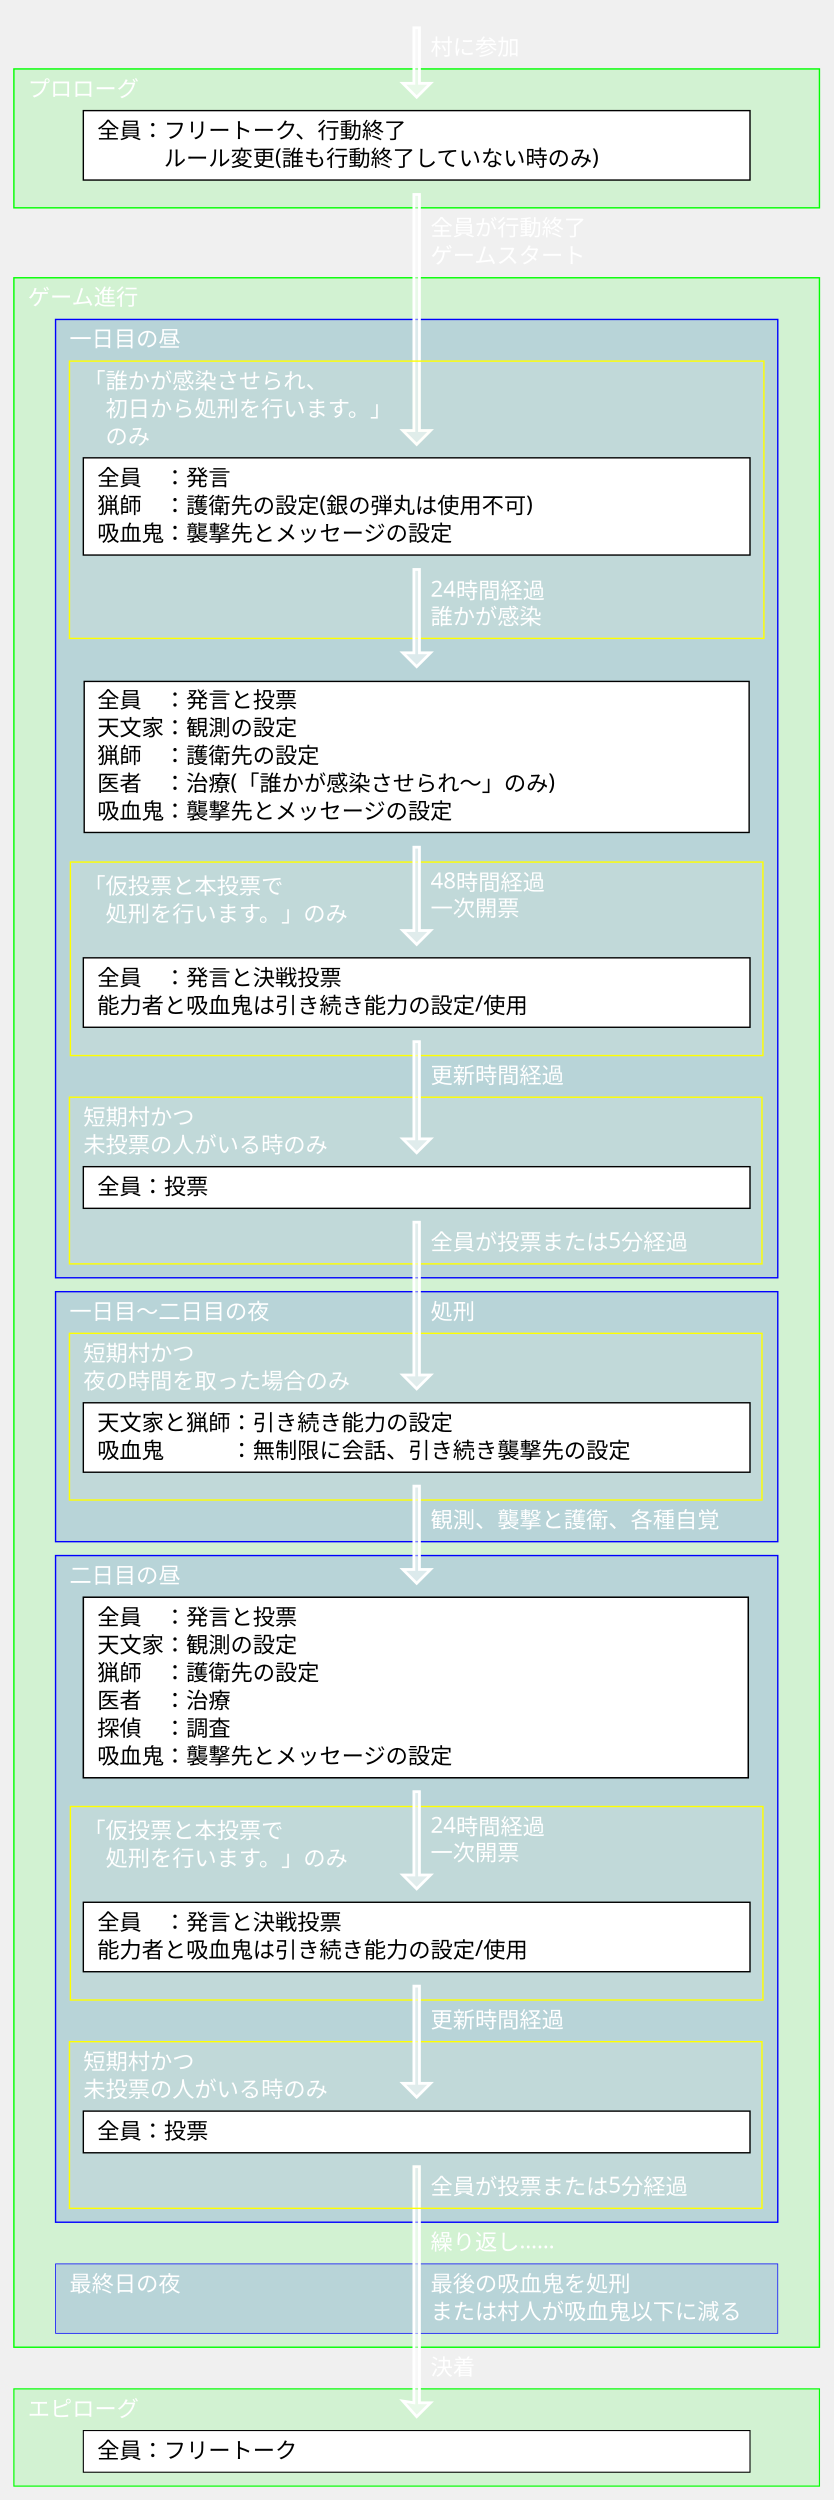
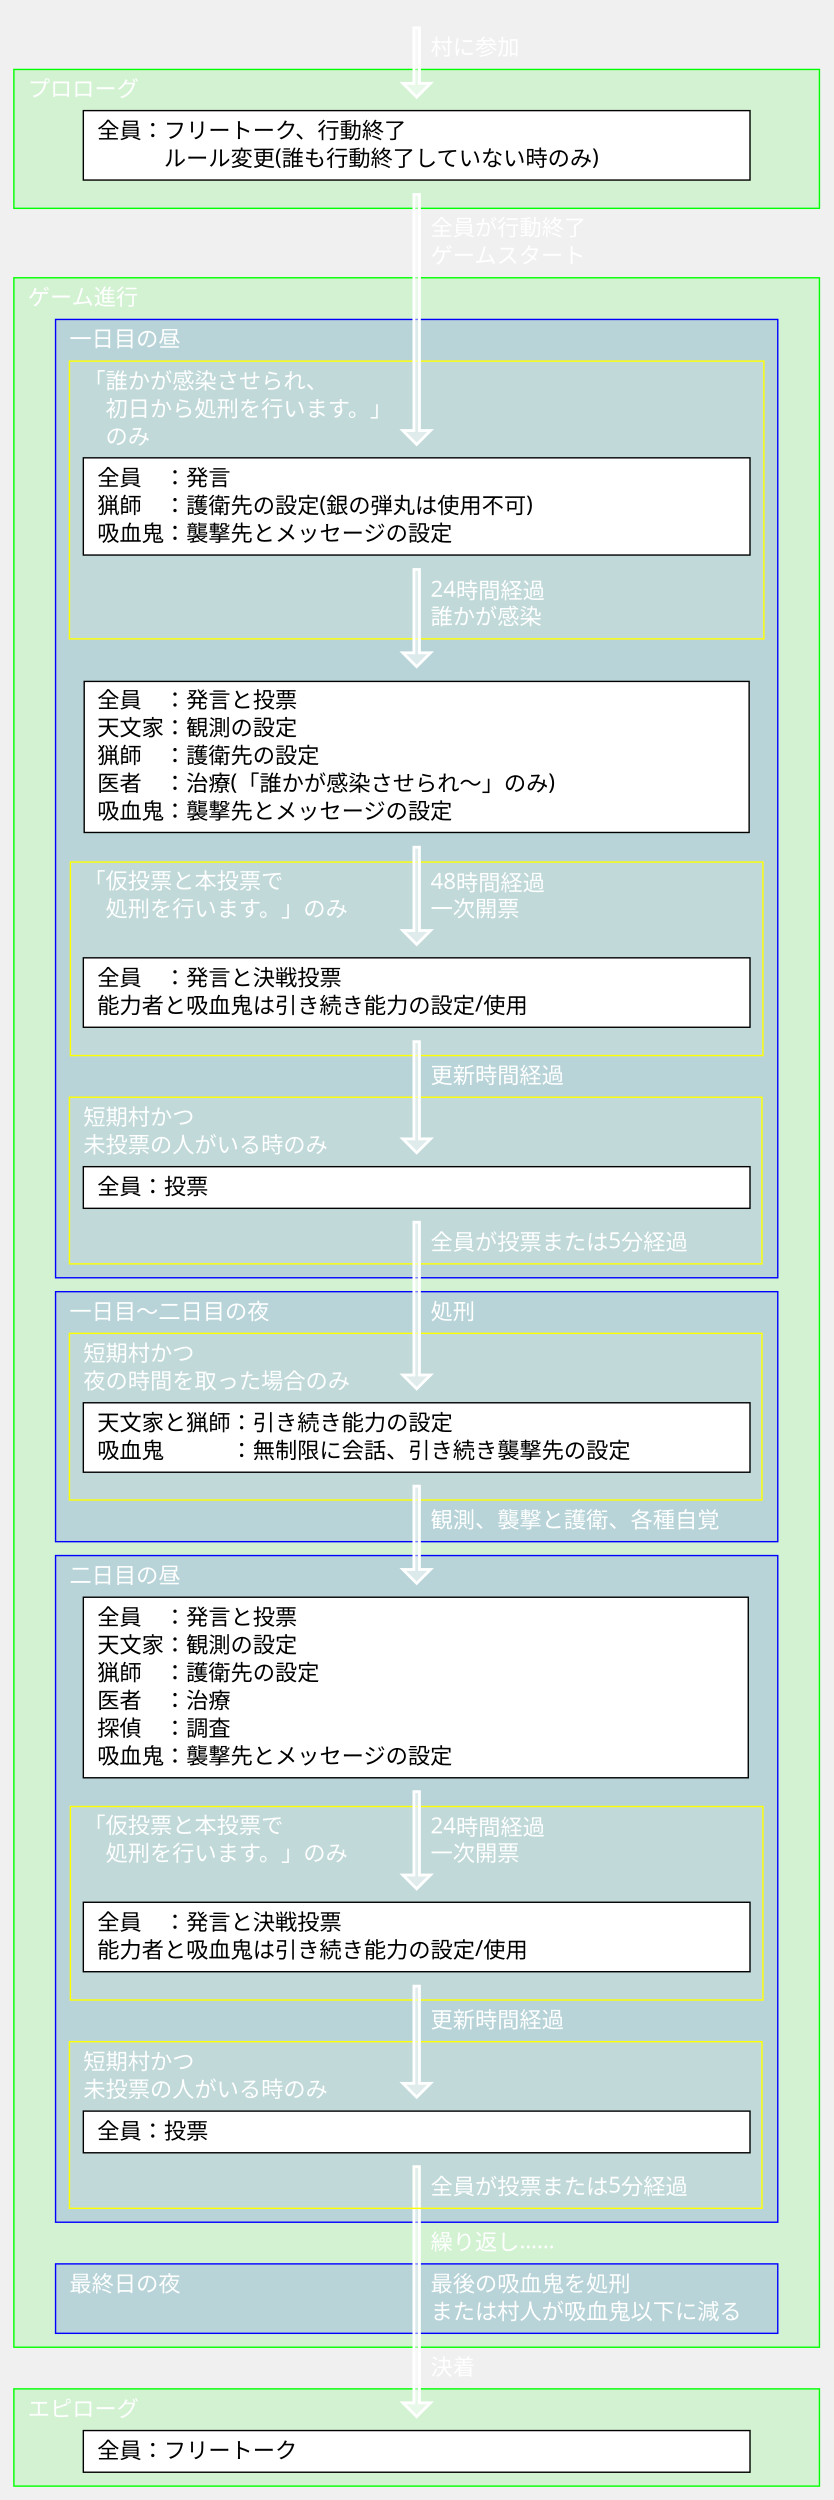
- <svg xmlns="http://www.w3.org/2000/svg" version="1.2" width="600" height="1800" id="svg4309">
+ <svg xmlns="http://www.w3.org/2000/svg" version="1.1" width="600" height="1800" id="svg4309">
  <defs id="defs166" />
  <g transform="translate(0,747.6378)" id="layer1">
    <rect width="580" height="1490" x="10" y="-547.638" id="rect7648" style="fill:#01ff01;fill-opacity:0.125;fill-rule:evenodd;stroke:#00ff00;stroke-width:1;stroke-linecap:butt;stroke-linejoin:miter;stroke-miterlimit:4;stroke-opacity:1;stroke-dasharray:none" />
-     <rect width="580" height="100" x="10" y="-698" id="rect2985" style="fill:#01ff01;fill-opacity:0.125;fill-rule:evenodd;stroke:#00ff00;stroke-width:1;stroke-linecap:butt;stroke-linejoin:miter;stroke-miterlimit:4;stroke-opacity:1;stroke-dasharray:none" />
-     <flowRoot transform="translate(0,-2)" id="flowRoot5565" xml:space="preserve" style="font-size:16px;font-style:normal;font-weight:normal;line-height:125%;letter-spacing:0px;word-spacing:0px;fill:#000000;fill-opacity:1;stroke:none;font-family:IPAGothic">
-       <flowRegion id="flowRegion5567">
-         <rect width="3" height="51" x="122" y="143" id="rect5569" />
-       </flowRegion>
-       <flowPara id="flowPara5571" />
-     </flowRoot>
+     <rect width="580" height="100" x="10" y="-697.638" id="rect2985" style="fill:#01ff01;fill-opacity:0.125;fill-rule:evenodd;stroke:#00ff00;stroke-width:1;stroke-linecap:butt;stroke-linejoin:miter;stroke-miterlimit:4;stroke-opacity:1;stroke-dasharray:none" />
    <text x="20" y="-678" id="text5573" xml:space="preserve" style="font-size:16px;font-style:normal;font-weight:normal;line-height:125%;letter-spacing:0px;word-spacing:0px;fill:#ffffff;fill-opacity:1;stroke:none;font-family:IPAGothic">
      <tspan x="20" y="-678" id="tspan5575">プロローグ</tspan>
    </text>
-     <flowRoot transform="translate(0,-2)" id="flowRoot5577" xml:space="preserve" style="font-size:16px;font-style:normal;font-weight:normal;line-height:125%;letter-spacing:0px;word-spacing:0px;fill:#000000;fill-opacity:1;stroke:none;font-family:IPAGothic">
-       <flowRegion id="flowRegion5579">
-         <rect width="15" height="32" x="1" y="33" id="rect5581" />
-       </flowRegion>
-       <flowPara id="flowPara5583" />
-     </flowRoot>
    <text x="310" y="-708" id="text5573-4" xml:space="preserve" style="font-size:16px;font-style:normal;font-weight:normal;line-height:125%;letter-spacing:0px;word-spacing:0px;fill:#ffffff;fill-opacity:1;stroke:none;font-family:IPAGothic">
      <tspan x="310" y="-708" id="tspan5575-7">村に参加</tspan>
    </text>
    <rect width="480" height="50" x="60" y="-668" id="rect7020" style="fill:#ffffff;fill-opacity:1;stroke:#000000;stroke-width:1;stroke-miterlimit:4;stroke-opacity:1;stroke-dasharray:none" />
    <text x="70" y="-648" id="text7402" xml:space="preserve" style="font-size:16px;font-style:normal;font-weight:normal;line-height:125%;letter-spacing:0px;word-spacing:0px;fill:#000000;fill-opacity:1;stroke:none;font-family:IPAGothic">
      <tspan x="70" y="-648" id="tspan7404">全員：フリートーク、行動終了</tspan>
      <tspan x="70" y="-628" id="tspan7406">　　　ルール変更(誰も行動終了していない時のみ)</tspan>
    </text>
    <text x="310" y="-578" id="text7650" xml:space="preserve" style="font-size:16px;font-style:normal;font-weight:normal;line-height:125%;letter-spacing:0px;word-spacing:0px;fill:#ffffff;fill-opacity:1;stroke:none;font-family:IPAGothic">
      <tspan x="310" y="-578" id="tspan7652">全員が行動終了</tspan>
      <tspan x="310" y="-558" id="tspan7658">ゲームスタート</tspan>
    </text>
    <text x="650" y="222.362" id="text7654" xml:space="preserve" style="font-size:16px;font-style:normal;font-weight:normal;line-height:125%;letter-spacing:0px;word-spacing:0px;fill:#000000;fill-opacity:1;stroke:none;font-family:IPAGothic">
      <tspan x="650" y="222.362" id="tspan7656" />
    </text>
    <text x="20" y="-528" id="text7660" xml:space="preserve" style="font-size:16px;font-style:normal;font-weight:normal;line-height:125%;letter-spacing:0px;word-spacing:0px;fill:#ffffff;fill-opacity:1;stroke:none;font-family:IPAGothic">
      <tspan x="20" y="-528" id="tspan7662">ゲーム進行</tspan>
    </text>
    <rect width="520" height="690" x="40" y="-517.638" id="rect7664" style="fill:#0101ff;fill-opacity:0.125;stroke:#0000ff;stroke-width:1;stroke-miterlimit:4;stroke-opacity:1;stroke-dasharray:none" />
    <text x="50" y="-498" id="text7666" xml:space="preserve" style="font-size:16px;font-style:normal;font-weight:normal;line-height:125%;letter-spacing:0px;word-spacing:0px;fill:#ffffff;fill-opacity:1;stroke:none;font-family:IPAGothic">
      <tspan x="50" y="-498" id="tspan7668">一日目の昼</tspan>
    </text>
    <path d="m 302,-727.638 0,40 8,0 -10,10 -10,-10 8,0 0,-40 z" id="rect7676" style="fill:#ffffff;fill-opacity:0.502;stroke:#ffffff;stroke-width:2;stroke-miterlimit:4;stroke-opacity:1" />
-     <path d="m 302,-607.638 0,170 8,0 -10,10 -10,-10 8,0 0,-170 z" id="path7679" style="fill:#ffffff;fill-opacity:0.502;stroke:#ffffff;stroke-width:2;stroke-miterlimit:4;stroke-opacity:1;stroke-dasharray:none" />
-     <rect width="500" height="199.638" x="50" y="-487.638" id="rect7681" style="fill:#ffffe0;fill-opacity:0.125;stroke:#ffff00;stroke-width:1;stroke-miterlimit:4;stroke-opacity:1;stroke-dasharray:none" />
-     <text x="60" y="-467.638" id="text7683" xml:space="preserve" style="font-size:16px;font-style:normal;font-weight:normal;line-height:125%;letter-spacing:0px;word-spacing:0px;fill:#ffffff;fill-opacity:1;stroke:none;font-family:IPAGothic">
-       <tspan x="60" y="-467.638" id="tspan7687">「誰かが感染させられ、</tspan>
-       <tspan x="60" y="-447.638" id="tspan4183">　初日から処刑を行います。」</tspan>
-       <tspan x="60" y="-427.638" id="tspan4193">　のみ</tspan>
-       <tspan x="60" y="-407.638" id="tspan7699" />
-     </text>
+     <rect width="500" height="200" x="50" y="-487.638" id="rect7681" style="fill:#ffffe0;fill-opacity:0.125;stroke:#ffff00;stroke-width:1;stroke-miterlimit:4;stroke-opacity:1;stroke-dasharray:none" />
    <rect width="480" height="70" x="60" y="-418" id="rect7715" style="fill:#ffffff;fill-opacity:1;stroke:#000000;stroke-width:1;stroke-miterlimit:4;stroke-opacity:1;stroke-dasharray:none" />
    <text x="70" y="-398" id="text7717" xml:space="preserve" style="font-size:16px;font-style:normal;font-weight:normal;line-height:125%;letter-spacing:0px;word-spacing:0px;fill:#000000;fill-opacity:1;stroke:none;font-family:IPAGothic">
      <tspan x="70" y="-398" id="tspan7721">全員　：発言</tspan>
      <tspan x="70" y="-378" id="tspan7725">猟師　：護衛先の設定(銀の弾丸は使用不可)</tspan>
      <tspan x="70" y="-358" id="tspan7727">吸血鬼：襲撃先とメッセージの設定</tspan>
    </text>
    <text x="310" y="-318" id="text7744" xml:space="preserve" style="font-size:16px;font-style:normal;font-weight:normal;line-height:125%;letter-spacing:0px;word-spacing:0px;fill:#ffffff;fill-opacity:1;stroke:none;font-family:IPAGothic">
      <tspan x="310" y="-318" id="tspan7748">24時間経過</tspan>
      <tspan x="310" y="-298" id="tspan7752">誰かが感染</tspan>
    </text>
    <rect width="478.754" height="108.754" x="60.623" y="-257.015" id="rect7754" style="fill:#ffffff;fill-opacity:1;stroke:#000000;stroke-width:1;stroke-miterlimit:4;stroke-opacity:1;stroke-dasharray:none" />
    <text x="70" y="-238" id="text7756" xml:space="preserve" style="font-size:16px;font-style:normal;font-weight:normal;line-height:125%;letter-spacing:0px;word-spacing:0px;fill:#000000;fill-opacity:1;stroke:none;font-family:IPAGothic">
      <tspan x="70" y="-238" id="tspan7780">全員　：発言と投票</tspan>
      <tspan x="70" y="-218" id="tspan7784">天文家：観測の設定</tspan>
      <tspan x="70" y="-198" id="tspan7786">猟師　：護衛先の設定</tspan>
      <tspan x="70" y="-178" id="tspan7788">医者　：治療(「誰かが感染させられ〜」のみ)</tspan>
      <tspan x="70" y="-158" id="tspan7790">吸血鬼：襲撃先とメッセージの設定</tspan>
    </text>
-     <path d="m 302,-337.638 0,60 8,0 -10,10 -10,-10 8,0 0,-60 z" id="path7729" style="fill:#ffffff;fill-opacity:0.502;stroke:#ffffff;stroke-width:2;stroke-miterlimit:4;stroke-opacity:1;stroke-dasharray:none" />
    <rect width="498.617" height="139.309" x="50.691" y="-126.946" id="rect7792" style="fill:#ffffe0;fill-opacity:0.125;stroke:#ffff00;stroke-width:1;stroke-miterlimit:4;stroke-opacity:1;stroke-dasharray:none" />
    <path d="m 302,-137.638 0,60 8,0 -10,10 -10,-10 8,0 0,-60 z" id="path7794" style="fill:#ffffff;fill-opacity:0.502;stroke:#ffffff;stroke-width:2;stroke-miterlimit:4;stroke-opacity:1;stroke-dasharray:none" />
-     <text x="310" y="-108" id="text7796" xml:space="preserve" style="font-size:16px;font-style:normal;font-weight:normal;line-height:125%;letter-spacing:0px;word-spacing:0px;fill:#ffffff;fill-opacity:1;stroke:none;font-family:IPAGothic">
-       <tspan x="310" y="-108" id="tspan7800">48時間経過</tspan>
-       <tspan x="310" y="-88" id="tspan7804">一次開票</tspan>
-     </text>
-     <text x="60" y="-104" id="text7806" xml:space="preserve" style="font-size:16px;font-style:normal;font-weight:normal;line-height:125%;letter-spacing:0px;word-spacing:0px;fill:#ffffff;fill-opacity:1;stroke:none;font-family:IPAGothic">
-       <tspan x="60" y="-104" id="tspan7808">「仮投票と本投票で</tspan>
-       <tspan x="60" y="-84" id="tspan7812">　処刑を行います。」のみ</tspan>
-       <tspan x="60" y="-64" id="tspan7810" />
+     <text x="310" y="-107.638" id="text7796" xml:space="preserve" style="font-size:16px;font-style:normal;font-weight:normal;line-height:125%;letter-spacing:0px;word-spacing:0px;fill:#ffffff;fill-opacity:1;stroke:none;font-family:IPAGothic">
+       <tspan x="310" y="-107.638" id="tspan7800">48時間経過</tspan>
+       <tspan x="310" y="-87.638" id="tspan7804">一次開票</tspan>
    </text>
    <rect width="480" height="50" x="60" y="-58" id="rect7814" style="fill:#ffffff;fill-opacity:1;stroke:#000000;stroke-width:1;stroke-miterlimit:4;stroke-opacity:1;stroke-dasharray:none" />
    <text x="70" y="-38" id="text7816" xml:space="preserve" style="font-size:16px;font-style:normal;font-weight:normal;line-height:125%;letter-spacing:0px;word-spacing:0px;fill:#000000;fill-opacity:1;stroke:none;font-family:IPAGothic">
      <tspan x="70" y="-38" id="tspan7826">全員　：発言と決戦投票</tspan>
      <tspan x="70" y="-18" id="tspan7839">能力者と吸血鬼は引き続き能力の設定/使用</tspan>
    </text>
    <rect width="498.617" height="120" x="50" y="42.362" id="rect3069" style="fill:#ffffe0;fill-opacity:0.125;stroke:#ffff00;stroke-width:1;stroke-miterlimit:4;stroke-opacity:1;stroke-dasharray:none" />
    <text x="310" y="32.362" id="text3071" xml:space="preserve" style="font-size:16px;font-style:normal;font-weight:normal;line-height:125%;letter-spacing:0px;word-spacing:0px;fill:#ffffff;fill-opacity:1;stroke:none;font-family:IPAGothic">
      <tspan x="310" y="32.362" id="tspan3075">更新時間経過</tspan>
    </text>
    <text x="60" y="62.362" id="text3081" xml:space="preserve" style="font-size:16px;font-style:normal;font-weight:normal;line-height:125%;letter-spacing:0px;word-spacing:0px;fill:#ffffff;fill-opacity:1;stroke:none;font-family:IPAGothic">
      <tspan x="60" y="62.362" id="tspan3087">短期村かつ</tspan>
      <tspan x="60" y="82.362" id="tspan3094">未投票の人がいる時のみ</tspan>
    </text>
    <rect width="480" height="30" x="60" y="92.362" id="rect3096" style="fill:#ffffff;fill-opacity:1;stroke:#000000;stroke-width:1;stroke-miterlimit:4;stroke-opacity:1;stroke-dasharray:none" />
    <text x="70" y="112.362" id="text3098" xml:space="preserve" style="font-size:16px;font-style:normal;font-weight:normal;line-height:125%;letter-spacing:0px;word-spacing:0px;fill:#000000;fill-opacity:1;stroke:none;font-family:IPAGothic">
      <tspan x="70" y="112.362" id="tspan3102">全員：投票</tspan>
    </text>
    <text x="310" y="152.362" id="text3108" xml:space="preserve" style="font-size:16px;font-style:normal;font-weight:normal;line-height:125%;letter-spacing:0px;word-spacing:0px;fill:#ffffff;fill-opacity:1;stroke:none;font-family:IPAGothic">
      <tspan x="310" y="152.362" id="tspan3110">全員が投票または5分経過</tspan>
    </text>
    <rect width="520" height="180" x="40" y="182.362" id="rect3112" style="fill:#0101ff;fill-opacity:0.125;stroke:#0000ff;stroke-width:1;stroke-miterlimit:4;stroke-opacity:1;stroke-dasharray:none" />
    <rect width="498.617" height="120" x="50" y="212.362" id="rect3114" style="fill:#ffffe0;fill-opacity:0.125;stroke:#ffff00;stroke-width:1;stroke-miterlimit:4;stroke-opacity:1;stroke-dasharray:none" />
    <text x="310" y="202.362" id="text3116" xml:space="preserve" style="font-size:16px;font-style:normal;font-weight:normal;line-height:125%;letter-spacing:0px;word-spacing:0px;fill:#ffffff;fill-opacity:1;stroke:none;font-family:IPAGothic">
      <tspan x="310" y="202.362" id="tspan3118">処刑</tspan>
    </text>
-     <flowRoot transform="translate(0,-149.6378)" id="flowRoot3120" xml:space="preserve" style="font-size:16px;font-style:normal;font-weight:normal;line-height:125%;letter-spacing:0px;word-spacing:0px;fill:#000000;fill-opacity:1;stroke:none;font-family:IPAGothic">
-       <flowRegion id="flowRegion3122">
-         <rect width="3" height="26" x="240" y="886" id="rect3124" />
-       </flowRegion>
-       <flowPara id="flowPara3126" />
-     </flowRoot>
    <text x="50" y="202.362" id="text3128" xml:space="preserve" style="font-size:16px;font-style:normal;font-weight:normal;line-height:125%;letter-spacing:0px;word-spacing:0px;fill:#ffffff;fill-opacity:1;stroke:none;font-family:IPAGothic">
      <tspan x="50" y="202.362" id="tspan3130">一日目〜二日目の夜</tspan>
    </text>
    <path d="m 302,132.362 0,110 8,0 -10,10 -10,-10 8,0 0,-110 z" id="path3106" style="fill:#ffffff;fill-opacity:0.502;stroke:#ffffff;stroke-width:2;stroke-miterlimit:4;stroke-opacity:1;stroke-dasharray:none" />
    <path d="m 302,2.362 0,70 8,0 -10,10 -10,-10 8,0 0,-70 z" id="path3079" style="fill:#ffffff;fill-opacity:0.502;stroke:#ffffff;stroke-width:2;stroke-miterlimit:4;stroke-opacity:1;stroke-dasharray:none" />
    <text x="60" y="232.362" id="text3132" xml:space="preserve" style="font-size:16px;font-style:normal;font-weight:normal;line-height:125%;letter-spacing:0px;word-spacing:0px;fill:#ffffff;fill-opacity:1;stroke:none;font-family:IPAGothic">
      <tspan x="60" y="232.362" id="tspan3134">短期村かつ</tspan>
      <tspan x="60" y="252.362" id="tspan3138">夜の時間を取った場合のみ</tspan>
      <tspan x="60" y="272.362" id="tspan3136" />
    </text>
    <rect width="480" height="50" x="60" y="262.362" id="rect3140" style="fill:#ffffff;fill-opacity:1;stroke:#000000;stroke-width:1;stroke-miterlimit:4;stroke-opacity:1;stroke-dasharray:none" />
    <text x="70" y="282.362" id="text3142" xml:space="preserve" style="font-size:16px;font-style:normal;font-weight:normal;line-height:125%;letter-spacing:0px;word-spacing:0px;fill:#000000;fill-opacity:1;stroke:none;font-family:IPAGothic">
      <tspan x="70" y="282.362" id="tspan3144">天文家と猟師：引き続き能力の設定</tspan>
      <tspan x="70" y="302.362" id="tspan3146">吸血鬼　　　：無制限に会話、引き続き襲撃先の設定</tspan>
    </text>
    <text x="310" y="352.362" id="text3150" xml:space="preserve" style="font-size:16px;font-style:normal;font-weight:normal;line-height:125%;letter-spacing:0px;word-spacing:0px;fill:#ffffff;fill-opacity:1;stroke:none;font-family:IPAGothic">
      <tspan x="310" y="352.362" id="tspan3156">観測、襲撃と護衛、各種自覚</tspan>
    </text>
    <rect width="520" height="480" x="40" y="372.362" id="rect3162" style="fill:#0101ff;fill-opacity:0.125;stroke:#0000ff;stroke-width:1;stroke-miterlimit:4;stroke-opacity:1;stroke-dasharray:none" />
    <path d="m 302,322.362 0,60 8,0 -10,10 -10,-10 8,0 0,-60 z" id="path3148" style="fill:#ffffff;fill-opacity:0.502;stroke:#ffffff;stroke-width:2;stroke-miterlimit:4;stroke-opacity:1;stroke-dasharray:none" />
    <text x="50" y="392.362" id="text3962" xml:space="preserve" style="font-size:16px;font-style:normal;font-weight:normal;line-height:125%;letter-spacing:0px;word-spacing:0px;fill:#ffffff;fill-opacity:1;stroke:none;font-family:IPAGothic">
      <tspan x="50" y="392.362" id="tspan3964">二日目の昼</tspan>
    </text>
-     <rect width="478.754" height="130" x="60" y="402.362" id="rect3966" style="fill:#ffffff;fill-opacity:1;stroke:#000000;stroke-width:1.093;stroke-miterlimit:4;stroke-opacity:1;stroke-dasharray:none" />
+     <rect width="478.754" height="130" x="60" y="402.362" id="rect3966" style="fill:#ffffff;fill-opacity:1;stroke:#000000;stroke-width:1;stroke-miterlimit:4;stroke-opacity:1;stroke-dasharray:none" />
    <text x="70" y="422.362" id="text3968" xml:space="preserve" style="font-size:16px;font-style:normal;font-weight:normal;line-height:125%;letter-spacing:0px;word-spacing:0px;fill:#000000;fill-opacity:1;stroke:none;font-family:IPAGothic">
      <tspan x="70" y="422.362" id="tspan3970">全員　：発言と投票</tspan>
      <tspan x="70" y="442.362" id="tspan3972">天文家：観測の設定</tspan>
      <tspan x="70" y="462.362" id="tspan3974">猟師　：護衛先の設定</tspan>
      <tspan x="70" y="482.362" id="tspan3976">医者　：治療</tspan>
      <tspan x="70" y="502.362" id="tspan3984">探偵　：調査</tspan>
      <tspan x="70" y="522.362" id="tspan3978">吸血鬼：襲撃先とメッセージの設定</tspan>
    </text>
    <text x="636" y="162.362" id="text3980" xml:space="preserve" style="font-size:16px;font-style:normal;font-weight:normal;line-height:125%;letter-spacing:0px;word-spacing:0px;fill:#000000;fill-opacity:1;stroke:none;font-family:IPAGothic">
      <tspan x="636" y="162.362" id="tspan3982" />
    </text>
    <text x="310" y="872.362" id="text4000" xml:space="preserve" style="font-size:16px;font-style:normal;font-variant:normal;font-weight:normal;font-stretch:normal;text-align:start;line-height:125%;letter-spacing:0px;word-spacing:0px;writing-mode:lr-tb;text-anchor:start;fill:#ffffff;fill-opacity:1;stroke:none;font-family:IPAGothic;-inkscape-font-specification:IPAGothic">
      <tspan x="310" y="872.362" id="tspan4002">繰り返し……</tspan>
    </text>
-     <rect width="520" height="50" x="40" y="882.362" id="rect4004" style="fill:#0101ff;fill-opacity:0.125;stroke:#0000ff;stroke-width:0.527;stroke-miterlimit:4;stroke-opacity:1;stroke-dasharray:none" />
+     <rect width="520" height="50" x="40" y="882.362" id="rect4004" style="fill:#0101ff;fill-opacity:0.125;stroke:#0000ff;stroke-width:1;stroke-miterlimit:4;stroke-opacity:1;stroke-dasharray:none" />
    <text x="50" y="902.362" id="text4006" xml:space="preserve" style="font-size:16px;font-style:normal;font-variant:normal;font-weight:normal;font-stretch:normal;text-align:start;line-height:125%;letter-spacing:0px;word-spacing:0px;writing-mode:lr-tb;text-anchor:start;fill:#ffffff;fill-opacity:1;stroke:none;font-family:IPAGothic;-inkscape-font-specification:IPAGothic">
      <tspan x="50" y="902.362" id="tspan4008">最終日の夜</tspan>
    </text>
    <text x="310" y="902.362" id="text4010" xml:space="preserve" style="font-size:16px;font-style:normal;font-variant:normal;font-weight:normal;font-stretch:normal;text-align:start;line-height:125%;letter-spacing:0px;word-spacing:0px;writing-mode:lr-tb;text-anchor:start;fill:#ffffff;fill-opacity:1;stroke:none;font-family:IPAGothic;-inkscape-font-specification:IPAGothic">
      <tspan x="310" y="902.362" id="tspan4012">最後の吸血鬼を処刑</tspan>
      <tspan x="310" y="922.362" id="tspan4014">または村人が吸血鬼以下に減る</tspan>
    </text>
    <text x="310" y="962.362" id="text4016" xml:space="preserve" style="font-size:16px;font-style:normal;font-variant:normal;font-weight:normal;font-stretch:normal;text-align:start;line-height:125%;letter-spacing:0px;word-spacing:0px;writing-mode:lr-tb;text-anchor:start;fill:#ffffff;fill-opacity:1;stroke:none;font-family:IPAGothic;-inkscape-font-specification:IPAGothic">
      <tspan x="310" y="962.362" id="tspan4018">決着</tspan>
    </text>
-     <rect width="580" height="70" x="10" y="972.362" id="rect4020" style="fill:#01ff01;fill-opacity:0.125;fill-rule:evenodd;stroke:#00ff00;stroke-width:0.837;stroke-linecap:butt;stroke-linejoin:miter;stroke-miterlimit:4;stroke-opacity:1;stroke-dasharray:none" />
+     <rect width="580" height="70" x="10" y="972.362" id="rect4020" style="fill:#01ff01;fill-opacity:0.125;fill-rule:evenodd;stroke:#00ff00;stroke-width:1;stroke-linecap:butt;stroke-linejoin:miter;stroke-miterlimit:4;stroke-opacity:1;stroke-dasharray:none" />
    <text x="20" y="992.362" id="text4022" xml:space="preserve" style="font-size:16px;font-style:normal;font-variant:normal;font-weight:normal;font-stretch:normal;text-align:start;line-height:125%;letter-spacing:0px;word-spacing:0px;writing-mode:lr-tb;text-anchor:start;fill:#ffffff;fill-opacity:1;stroke:none;font-family:IPAGothic;-inkscape-font-specification:IPAGothic">
      <tspan x="20" y="992.362" id="tspan4024">エピローグ</tspan>
    </text>
-     <rect width="480" height="30" x="60" y="1002.362" id="rect4026" style="fill:#ffffff;fill-opacity:1;stroke:#000000;stroke-width:0.775;stroke-miterlimit:4;stroke-opacity:1;stroke-dasharray:none" />
-     <path d="m 302,812.362 0,170 8,0 -10,10 -10,-11.25 8,1.25 0,-170 z" id="path3986" style="fill:#ffffff;fill-opacity:0.502;stroke:#ffffff;stroke-width:2;stroke-miterlimit:4;stroke-opacity:1;stroke-dasharray:none" />
+     <rect width="480" height="30" x="60" y="1002.362" id="rect4026" style="fill:#ffffff;fill-opacity:1;stroke:#000000;stroke-width:1;stroke-miterlimit:4;stroke-opacity:1;stroke-dasharray:none" />
+     <path d="m 302,812.362 0,170 8,0 -10,10 -10,-10 8,0 0,-170 z" id="path3986" style="fill:#ffffff;fill-opacity:0.502;stroke:#ffffff;stroke-width:2;stroke-miterlimit:4;stroke-opacity:1;stroke-dasharray:none" />
    <text x="70" y="1022.362" id="text4028" xml:space="preserve" style="font-size:16px;font-style:normal;font-variant:normal;font-weight:normal;font-stretch:normal;text-align:start;line-height:125%;letter-spacing:0px;word-spacing:0px;writing-mode:lr-tb;text-anchor:start;fill:#000000;fill-opacity:1;stroke:none;font-family:IPAGothic;-inkscape-font-specification:IPAGothic">
      <tspan x="70" y="1022.362" id="tspan4032">全員：フリートーク</tspan>
    </text>
    <rect width="498.617" height="139.309" x="50.691" y="553.054" id="rect3335" style="fill:#ffffe0;fill-opacity:0.125;stroke:#ffff00;stroke-width:1;stroke-miterlimit:4;stroke-opacity:1;stroke-dasharray:none" />
-     <text x="310" y="572" id="text3337" xml:space="preserve" style="font-size:16px;font-style:normal;font-weight:normal;line-height:125%;letter-spacing:0px;word-spacing:0px;fill:#ffffff;fill-opacity:1;stroke:none;font-family:IPAGothic">
-       <tspan x="310" y="572" id="tspan3339">24時間経過</tspan>
-       <tspan x="310" y="592" id="tspan3341">一次開票</tspan>
-     </text>
-     <text x="60" y="576" id="text3343" xml:space="preserve" style="font-size:16px;font-style:normal;font-weight:normal;line-height:125%;letter-spacing:0px;word-spacing:0px;fill:#ffffff;fill-opacity:1;stroke:none;font-family:IPAGothic">
-       <tspan x="60" y="576" id="tspan3345">「仮投票と本投票で</tspan>
-       <tspan x="60" y="596" id="tspan3347">　処刑を行います。」のみ</tspan>
-       <tspan x="60" y="616" id="tspan3349" />
+     <text x="310" y="572.362" id="text3337" xml:space="preserve" style="font-size:16px;font-style:normal;font-weight:normal;line-height:125%;letter-spacing:0px;word-spacing:0px;fill:#ffffff;fill-opacity:1;stroke:none;font-family:IPAGothic">
+       <tspan x="310" y="572.362" id="tspan3339">24時間経過</tspan>
+       <tspan x="310" y="592.362" id="tspan3341">一次開票</tspan>
    </text>
    <rect width="480" height="50" x="60" y="622" id="rect3351" style="fill:#ffffff;fill-opacity:1;stroke:#000000;stroke-width:1;stroke-miterlimit:4;stroke-opacity:1;stroke-dasharray:none" />
    <text x="70" y="642" id="text3353" xml:space="preserve" style="font-size:16px;font-style:normal;font-weight:normal;line-height:125%;letter-spacing:0px;word-spacing:0px;fill:#000000;fill-opacity:1;stroke:none;font-family:IPAGothic">
      <tspan x="70" y="642" id="tspan3355">全員　：発言と決戦投票</tspan>
      <tspan x="70" y="662" id="tspan3357">能力者と吸血鬼は引き続き能力の設定/使用</tspan>
    </text>
    <rect width="498.617" height="120" x="50" y="722.362" id="rect3359" style="fill:#ffffe0;fill-opacity:0.125;stroke:#ffff00;stroke-width:1;stroke-miterlimit:4;stroke-opacity:1;stroke-dasharray:none" />
    <text x="310" y="712.362" id="text3361" xml:space="preserve" style="font-size:16px;font-style:normal;font-weight:normal;line-height:125%;letter-spacing:0px;word-spacing:0px;fill:#ffffff;fill-opacity:1;stroke:none;font-family:IPAGothic">
      <tspan x="310" y="712.362" id="tspan3363">更新時間経過</tspan>
    </text>
    <text x="60" y="742.362" id="text3365" xml:space="preserve" style="font-size:16px;font-style:normal;font-weight:normal;line-height:125%;letter-spacing:0px;word-spacing:0px;fill:#ffffff;fill-opacity:1;stroke:none;font-family:IPAGothic">
      <tspan x="60" y="742.362" id="tspan3367">短期村かつ</tspan>
      <tspan x="60" y="762.362" id="tspan3369">未投票の人がいる時のみ</tspan>
    </text>
    <rect width="480" height="30" x="60" y="772.362" id="rect3371" style="fill:#ffffff;fill-opacity:1;stroke:#000000;stroke-width:1;stroke-miterlimit:4;stroke-opacity:1;stroke-dasharray:none" />
    <text x="70" y="792.362" id="text3373" xml:space="preserve" style="font-size:16px;font-style:normal;font-weight:normal;line-height:125%;letter-spacing:0px;word-spacing:0px;fill:#000000;fill-opacity:1;stroke:none;font-family:IPAGothic">
      <tspan x="70" y="792.362" id="tspan3375">全員：投票</tspan>
    </text>
    <text x="310" y="832.362" id="text3377" xml:space="preserve" style="font-size:16px;font-style:normal;font-variant:normal;font-weight:normal;font-stretch:normal;text-align:start;line-height:125%;letter-spacing:0px;word-spacing:0px;writing-mode:lr-tb;text-anchor:start;fill:#ffffff;fill-opacity:1;stroke:none;font-family:IPAGothic;-inkscape-font-specification:IPAGothic">
      <tspan x="310" y="832.362" id="tspan3379">全員が投票または5分経過</tspan>
    </text>
    <path d="m 302,682.362 0,70 8,0 -10,10 -10,-10 8,0 0,-70 z" id="path3381" style="fill:#ffffff;fill-opacity:0.502;stroke:#ffffff;stroke-width:2;stroke-miterlimit:4;stroke-opacity:1;stroke-dasharray:none" />
    <path d="m 302,542.362 0,60 8,0 -10,10 -10,-10 8,0 0,-60 z" id="path3383" style="fill:#ffffff;fill-opacity:0.502;stroke:#ffffff;stroke-width:2;stroke-miterlimit:4;stroke-opacity:1;stroke-dasharray:none" />
-     <flowRoot transform="translate(0,-407.6378)" id="flowRoot4185" xml:space="preserve" style="font-size:16px;font-style:normal;font-weight:normal;line-height:125%;letter-spacing:0px;word-spacing:0px;fill:#000000;fill-opacity:1;stroke:none;font-family:IPAGothic">
-       <flowRegion id="flowRegion4187">
-         <rect width="752" height="290" x="-48" y="-316" id="rect4189" />
-       </flowRegion>
-       <flowPara id="flowPara4191" />
-     </flowRoot>
+     <text x="60" y="-467.638" id="text3904" xml:space="preserve" style="font-size:16px;font-style:normal;font-weight:normal;line-height:125%;letter-spacing:0px;word-spacing:0px;fill:#ffffff;fill-opacity:1;stroke:none;font-family:IPAGothic">
+       <tspan x="60" y="-467.638" id="tspan3908">「誰かが感染させられ、</tspan>
+       <tspan x="60" y="-447.638" id="tspan3917">　初日から処刑を行います。」</tspan>
+       <tspan x="60" y="-427.638" id="tspan3919">　のみ</tspan>
+     </text>
+     <text x="60" y="-107.638" id="text3921" xml:space="preserve" style="font-size:16px;font-style:normal;font-weight:normal;line-height:125%;letter-spacing:0px;word-spacing:0px;fill:#ffffff;fill-opacity:1;stroke:none;font-family:IPAGothic">
+       <tspan x="60" y="-107.638" id="tspan3925">「仮投票と本投票で</tspan>
+       <tspan x="60" y="-87.638" id="tspan3929">　処刑を行います。」のみ</tspan>
+       <tspan x="60" y="-67.638" id="tspan3931" />
+     </text>
+     <text x="60" y="572.362" id="text3933" xml:space="preserve" style="font-size:16px;font-style:normal;font-weight:normal;line-height:125%;letter-spacing:0px;word-spacing:0px;fill:#ffffff;fill-opacity:1;stroke:none;font-family:IPAGothic">
+       <tspan x="60" y="572.362" id="tspan3937">「仮投票と本投票で</tspan>
+       <tspan x="60" y="592.362" id="tspan3941">　処刑を行います。」のみ</tspan>
+       <tspan x="60" y="612.362" id="tspan3943" />
+     </text>
+     <path d="m 302,-607.638 0,170 8,0 -10,10 -10,-10 8,0 0,-170 z" id="path7679" style="fill:#ffffff;fill-opacity:0.502;stroke:#ffffff;stroke-width:2;stroke-miterlimit:4;stroke-opacity:1;stroke-dasharray:none" />
+     <path d="m 302,-337.638 0,60 8,0 -10,10 -10,-10 8,0 0,-60 z" id="path7729" style="fill:#ffffff;fill-opacity:0.502;stroke:#ffffff;stroke-width:2;stroke-miterlimit:4;stroke-opacity:1;stroke-dasharray:none" />
  </g>
</svg>
